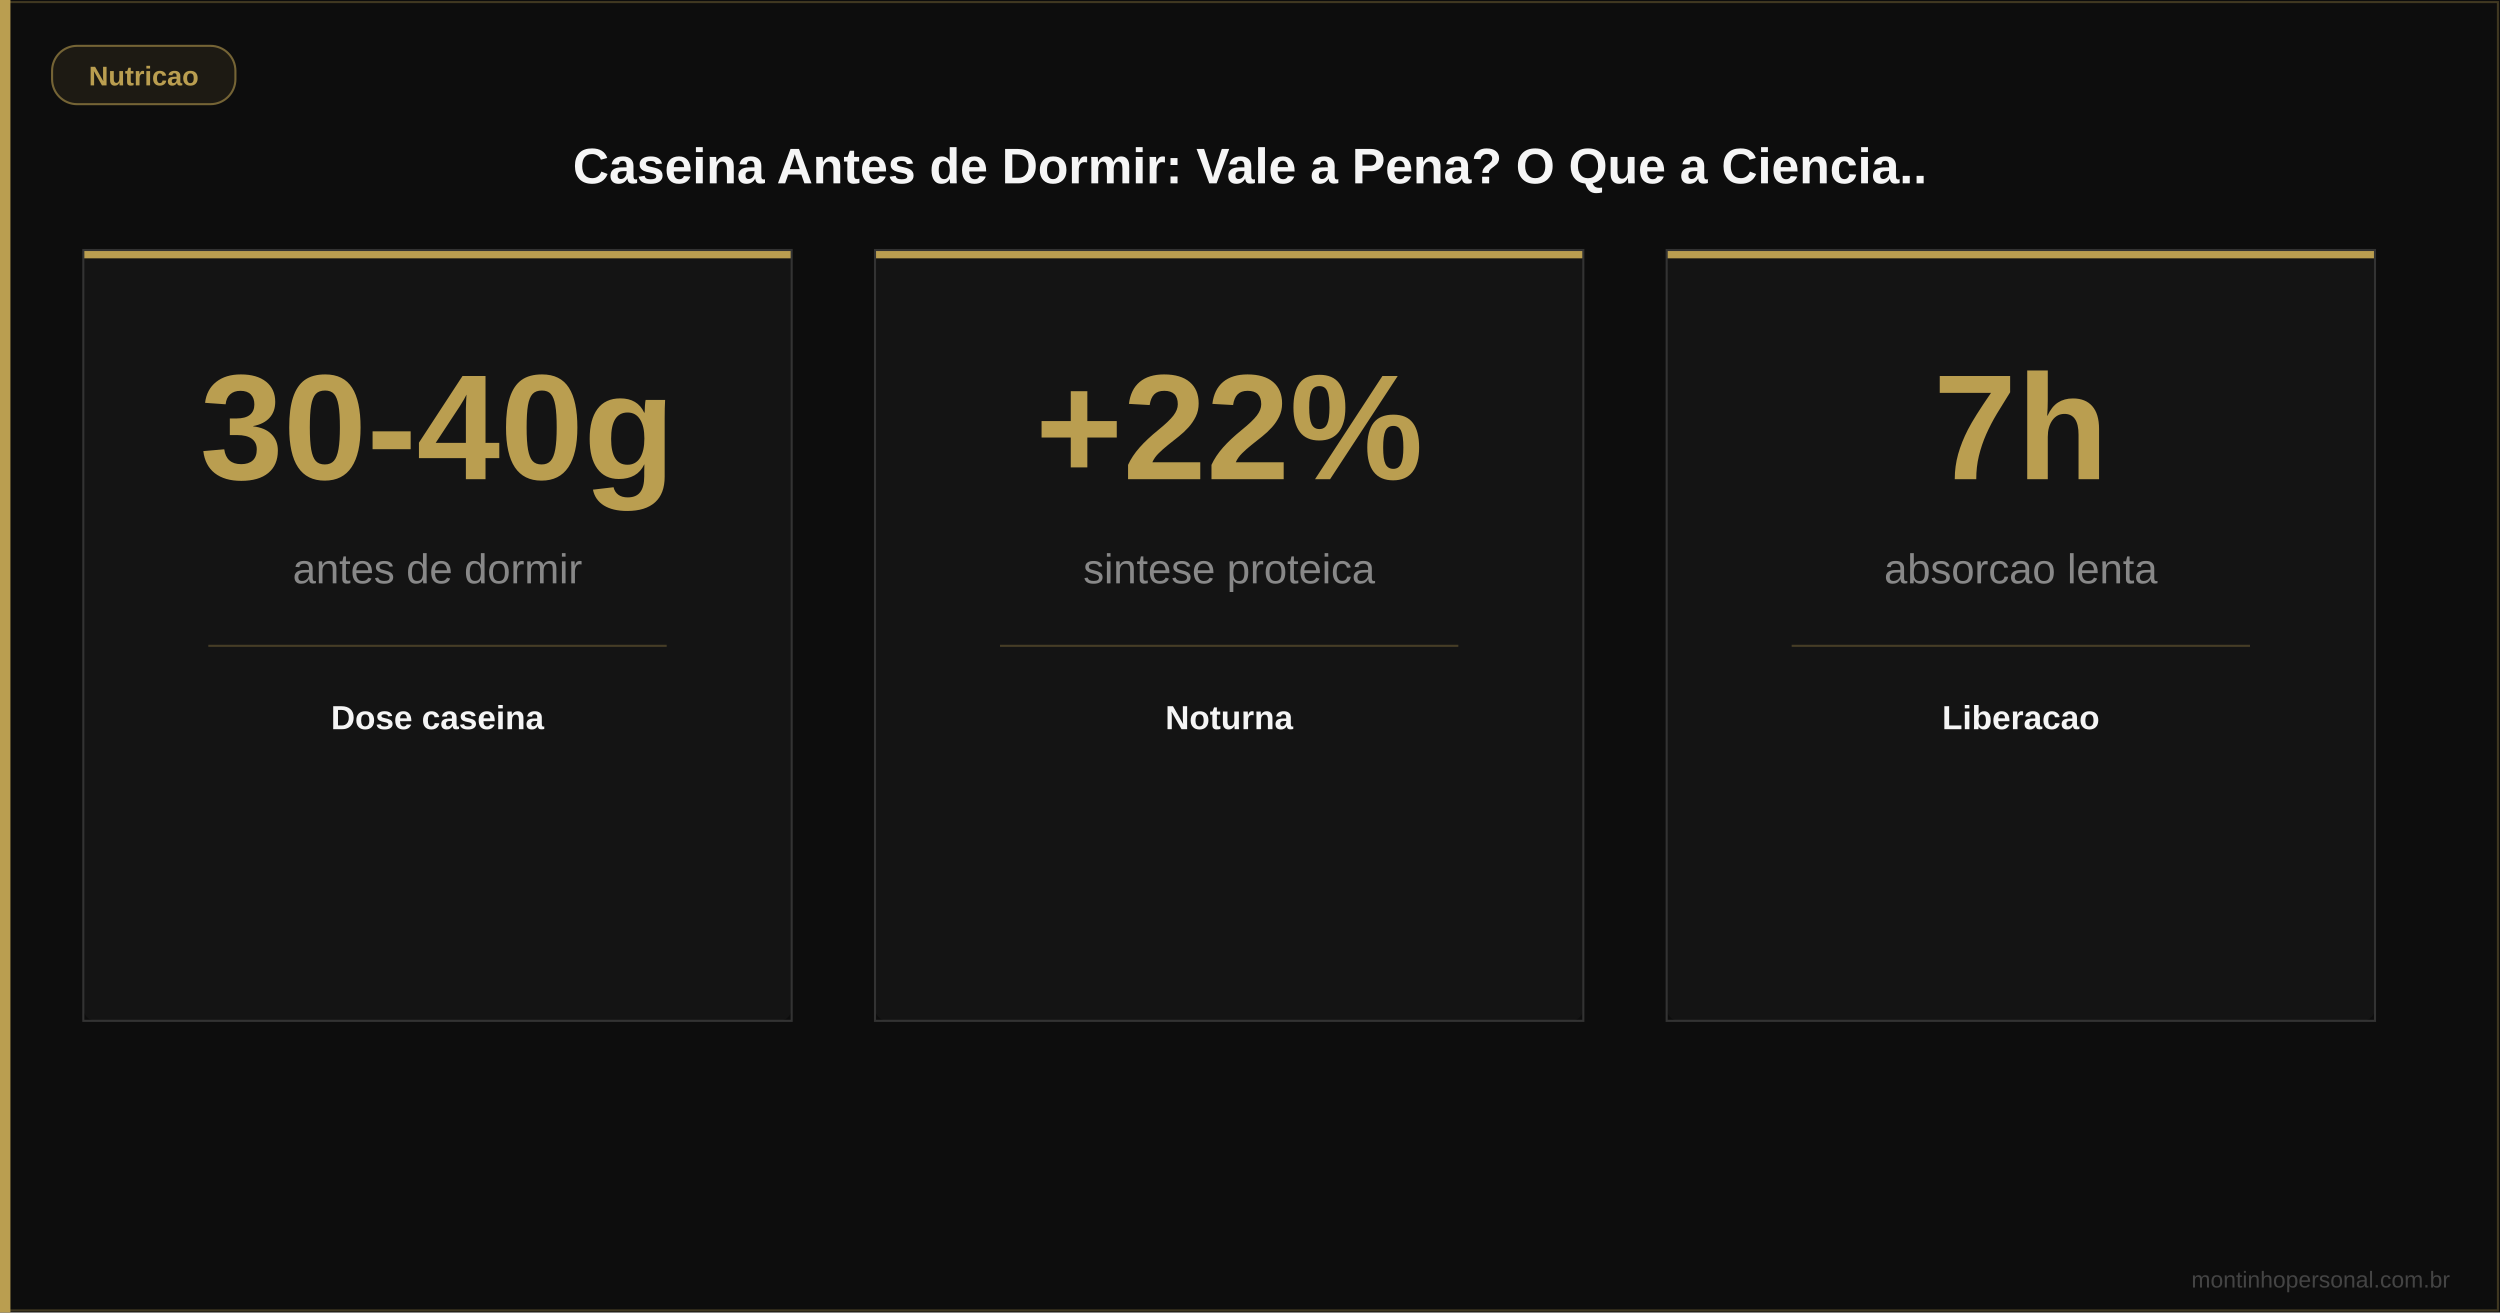
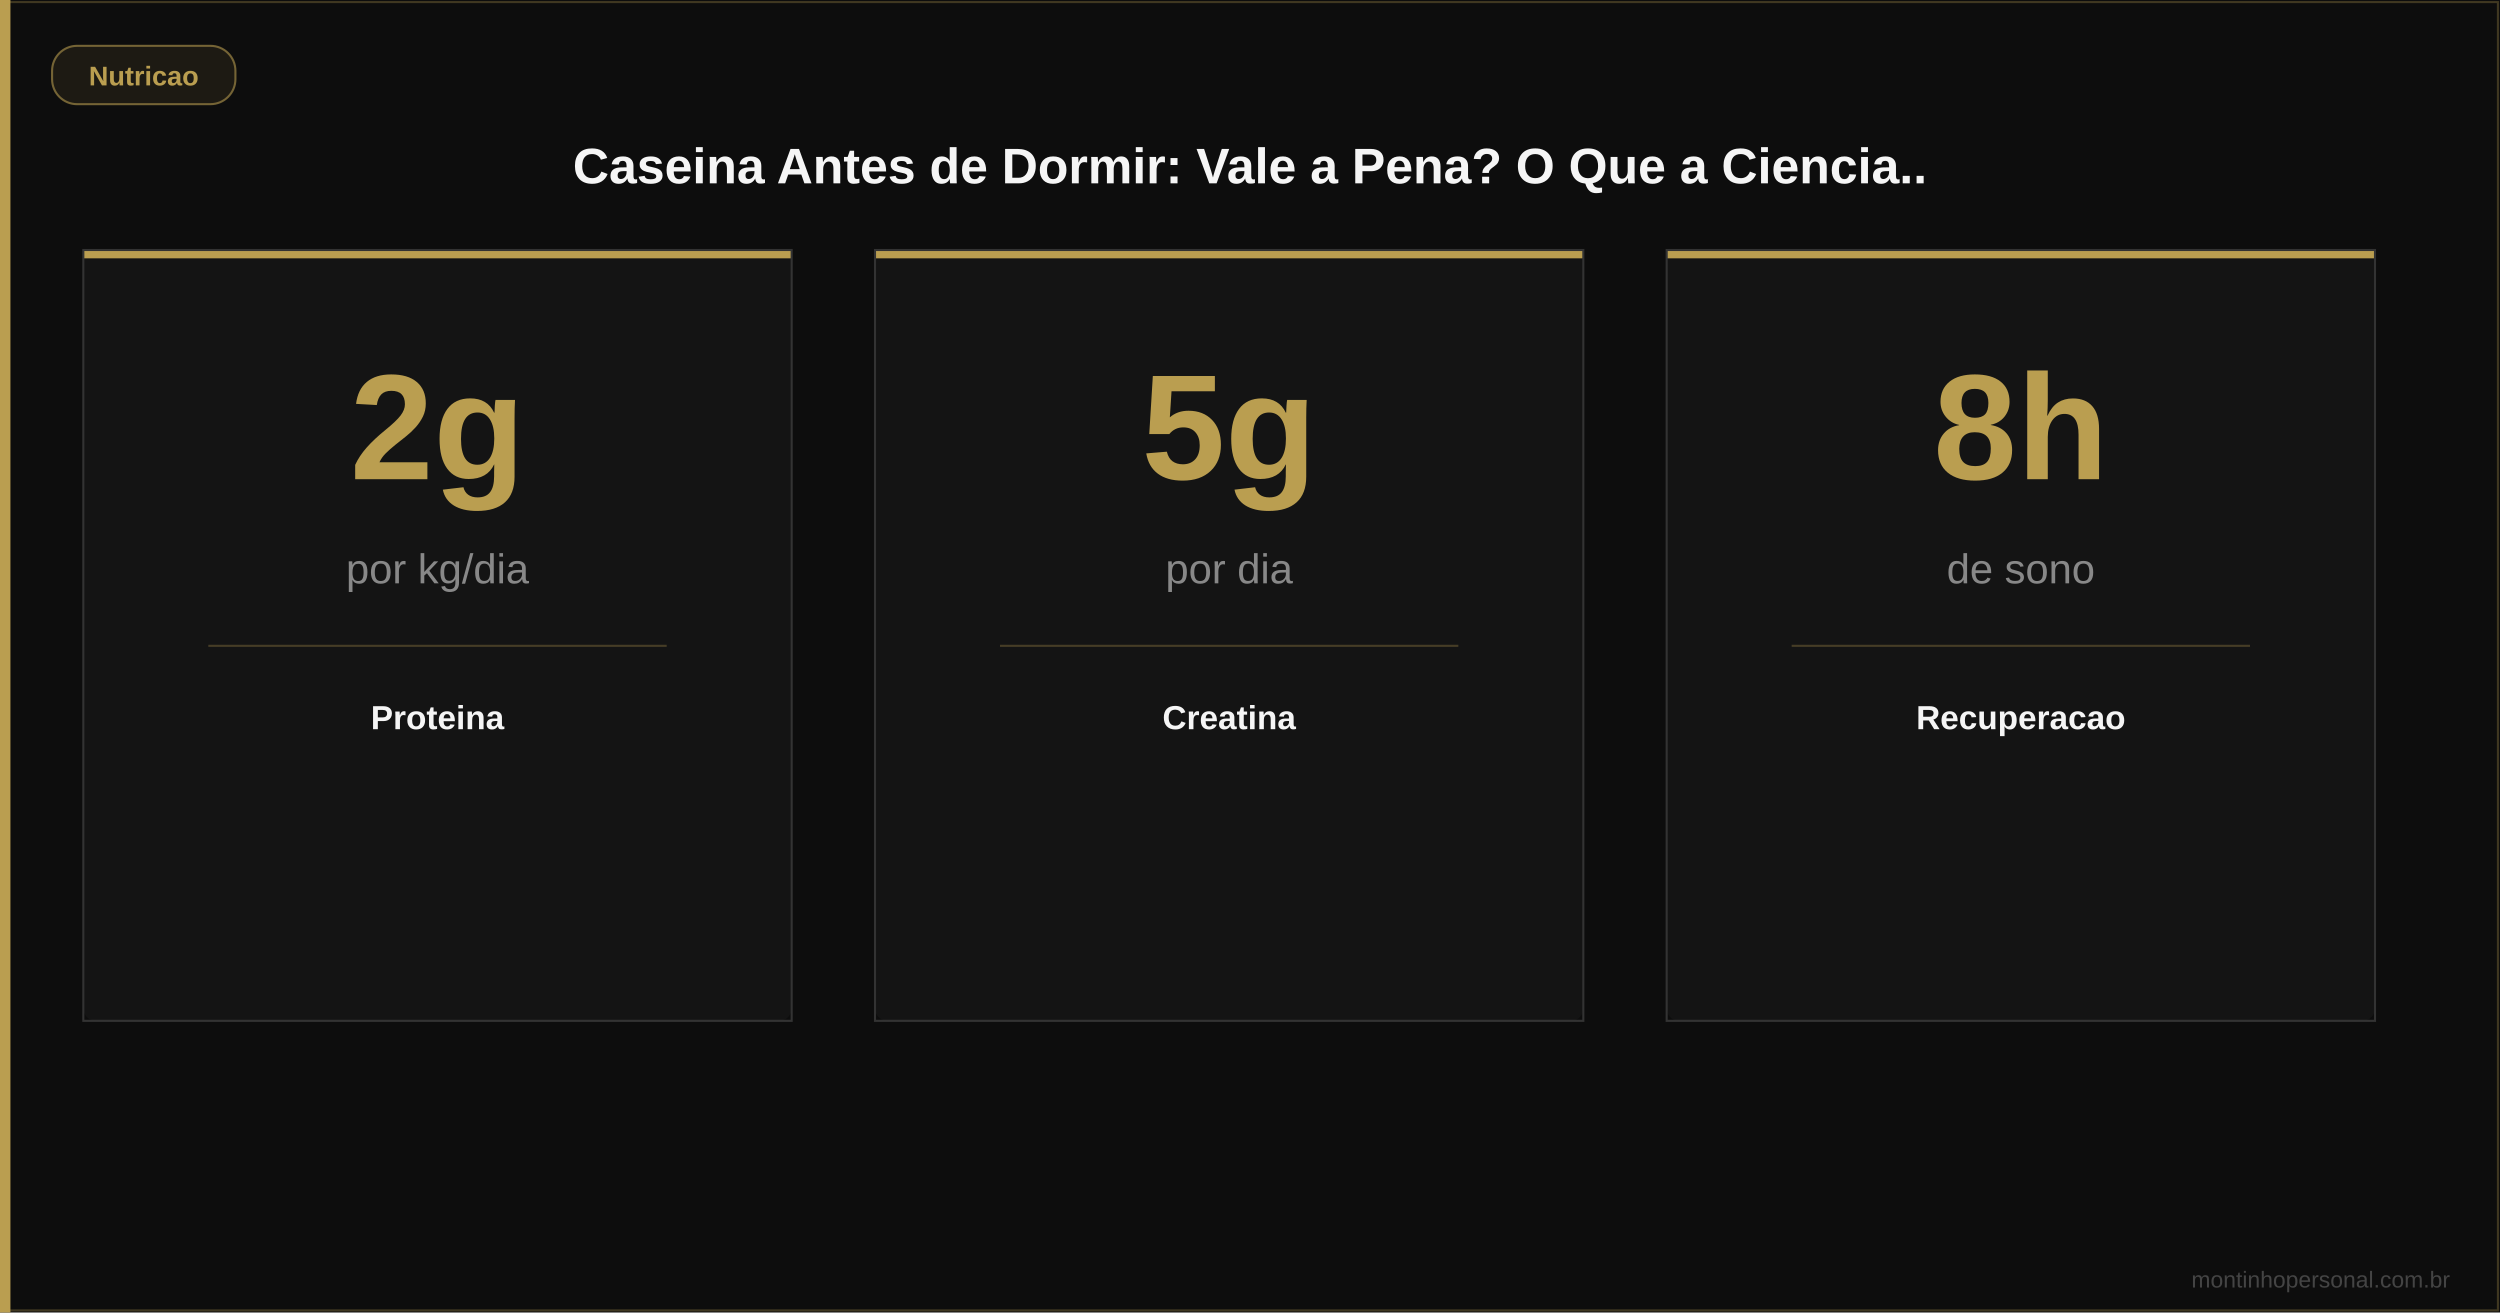
<svg xmlns="http://www.w3.org/2000/svg" viewBox="0 0 1200 630" width="1200" height="630" role="img" aria-label="Caseina Antes de Dormir: Vale a Pena? O Que a Ciencia Diz">
  <rect width="1200" height="630" fill="#0d0d0d" />
  <rect x="0" y="0" width="5" height="630" fill="#BA9E50" />
  <rect x="1" y="1" width="1198" height="628" fill="none" stroke="#BA9E50" stroke-width="1" opacity="0.3" />
  <rect x="25" y="22" width="88" height="28" rx="12" fill="#BA9E50" fill-opacity="0.15" stroke="#BA9E50" stroke-width="1" opacity="0.6" />
  <text x="69" y="41" font-family="Arial,sans-serif" font-size="13" fill="#BA9E50" text-anchor="middle" font-weight="600">Nutricao</text>
  <text x="600" y="88" font-family="Arial,sans-serif" font-size="24" fill="#F5F5F5" text-anchor="middle" font-weight="bold">Caseina Antes de Dormir: Vale a Pena? O Que a Ciencia..</text>
  <rect x="40" y="120" width="340" height="370" rx="6" fill="#141414" stroke="#BA9E50" stroke-width="0" stroke-opacity="0" />
  <rect x="40" y="120" width="340" height="4" fill="#BA9E50" />
  <rect x="40" y="120" width="340" height="370" fill="none" stroke="#333" stroke-width="1" />
-   <text x="210" y="230" font-family="Arial,sans-serif" font-size="72" fill="#BA9E50" text-anchor="middle" font-weight="bold">30-40g</text>
-   <text x="210" y="280" font-family="Arial,sans-serif" font-size="20" fill="#888888" text-anchor="middle">antes de dormir</text>
+   <text x="210" y="230" font-family="Arial,sans-serif" font-size="72" fill="#BA9E50" text-anchor="middle" font-weight="bold">2g</text>
+   <text x="210" y="280" font-family="Arial,sans-serif" font-size="20" fill="#888888" text-anchor="middle">por kg/dia</text>
  <line x1="100" y1="310" x2="320" y2="310" stroke="#BA9E50" stroke-width="1" stroke-opacity="0.3" />
-   <text x="210" y="350" font-family="Arial,sans-serif" font-size="16" fill="#F5F5F5" text-anchor="middle" font-weight="600">Dose caseina</text>
+   <text x="210" y="350" font-family="Arial,sans-serif" font-size="16" fill="#F5F5F5" text-anchor="middle" font-weight="600">Proteina</text>
  <rect x="420" y="120" width="340" height="370" rx="6" fill="#141414" stroke="#BA9E50" stroke-width="0" stroke-opacity="0" />
  <rect x="420" y="120" width="340" height="4" fill="#BA9E50" />
  <rect x="420" y="120" width="340" height="370" fill="none" stroke="#333" stroke-width="1" />
-   <text x="590" y="230" font-family="Arial,sans-serif" font-size="72" fill="#BA9E50" text-anchor="middle" font-weight="bold">+22%</text>
-   <text x="590" y="280" font-family="Arial,sans-serif" font-size="20" fill="#888888" text-anchor="middle">sintese proteica</text>
+   <text x="590" y="230" font-family="Arial,sans-serif" font-size="72" fill="#BA9E50" text-anchor="middle" font-weight="bold">5g</text>
+   <text x="590" y="280" font-family="Arial,sans-serif" font-size="20" fill="#888888" text-anchor="middle">por dia</text>
  <line x1="480" y1="310" x2="700" y2="310" stroke="#BA9E50" stroke-width="1" stroke-opacity="0.3" />
-   <text x="590" y="350" font-family="Arial,sans-serif" font-size="16" fill="#F5F5F5" text-anchor="middle" font-weight="600">Noturna</text>
+   <text x="590" y="350" font-family="Arial,sans-serif" font-size="16" fill="#F5F5F5" text-anchor="middle" font-weight="600">Creatina</text>
  <rect x="800" y="120" width="340" height="370" rx="6" fill="#141414" stroke="#BA9E50" stroke-width="0" stroke-opacity="0" />
  <rect x="800" y="120" width="340" height="4" fill="#BA9E50" />
  <rect x="800" y="120" width="340" height="370" fill="none" stroke="#333" stroke-width="1" />
-   <text x="970" y="230" font-family="Arial,sans-serif" font-size="72" fill="#BA9E50" text-anchor="middle" font-weight="bold">7h</text>
-   <text x="970" y="280" font-family="Arial,sans-serif" font-size="20" fill="#888888" text-anchor="middle">absorcao lenta</text>
+   <text x="970" y="230" font-family="Arial,sans-serif" font-size="72" fill="#BA9E50" text-anchor="middle" font-weight="bold">8h</text>
+   <text x="970" y="280" font-family="Arial,sans-serif" font-size="20" fill="#888888" text-anchor="middle">de sono</text>
  <line x1="860" y1="310" x2="1080" y2="310" stroke="#BA9E50" stroke-width="1" stroke-opacity="0.3" />
-   <text x="970" y="350" font-family="Arial,sans-serif" font-size="16" fill="#F5F5F5" text-anchor="middle" font-weight="600">Liberacao</text>
+   <text x="970" y="350" font-family="Arial,sans-serif" font-size="16" fill="#F5F5F5" text-anchor="middle" font-weight="600">Recuperacao</text>
  <text x="1176" y="618" font-family="Arial,sans-serif" font-size="11" fill="#444" text-anchor="end">montinhopersonal.com.br</text>
</svg>
